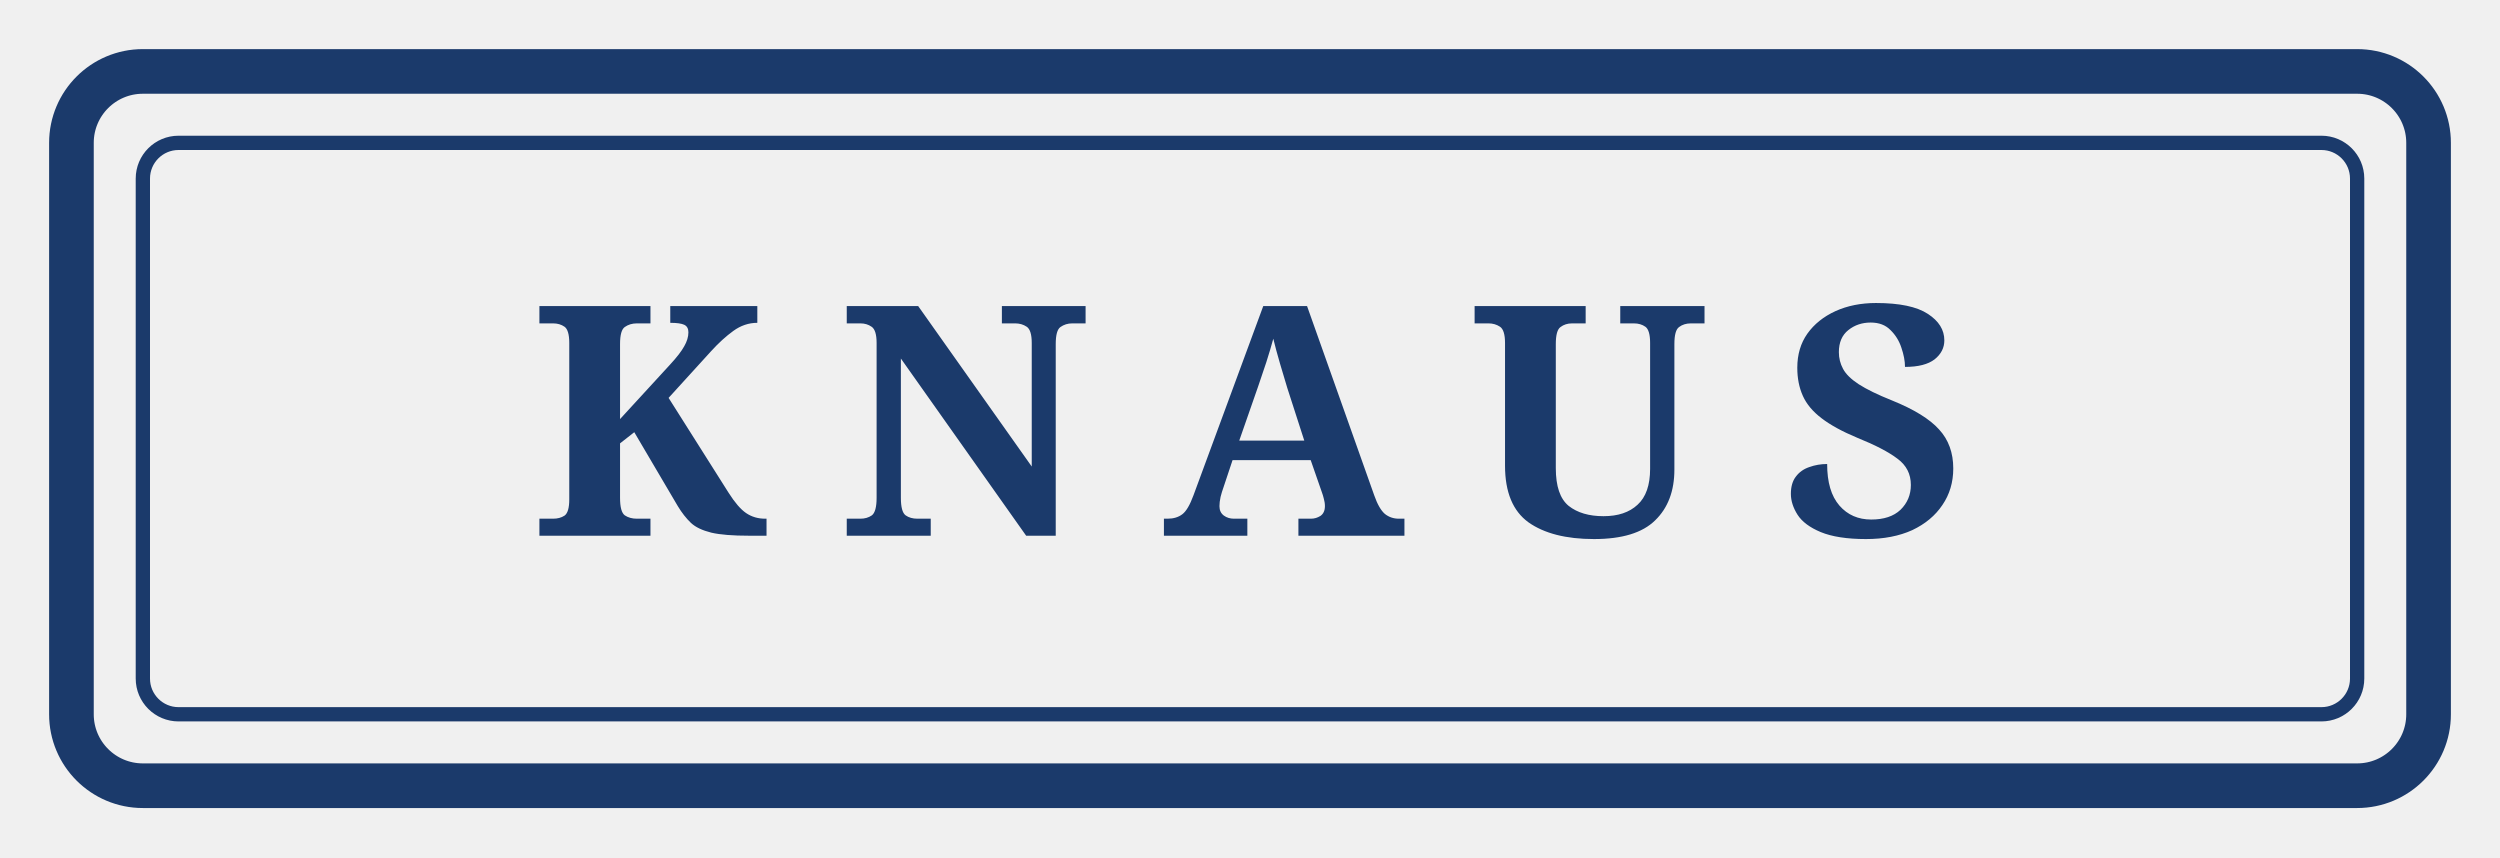
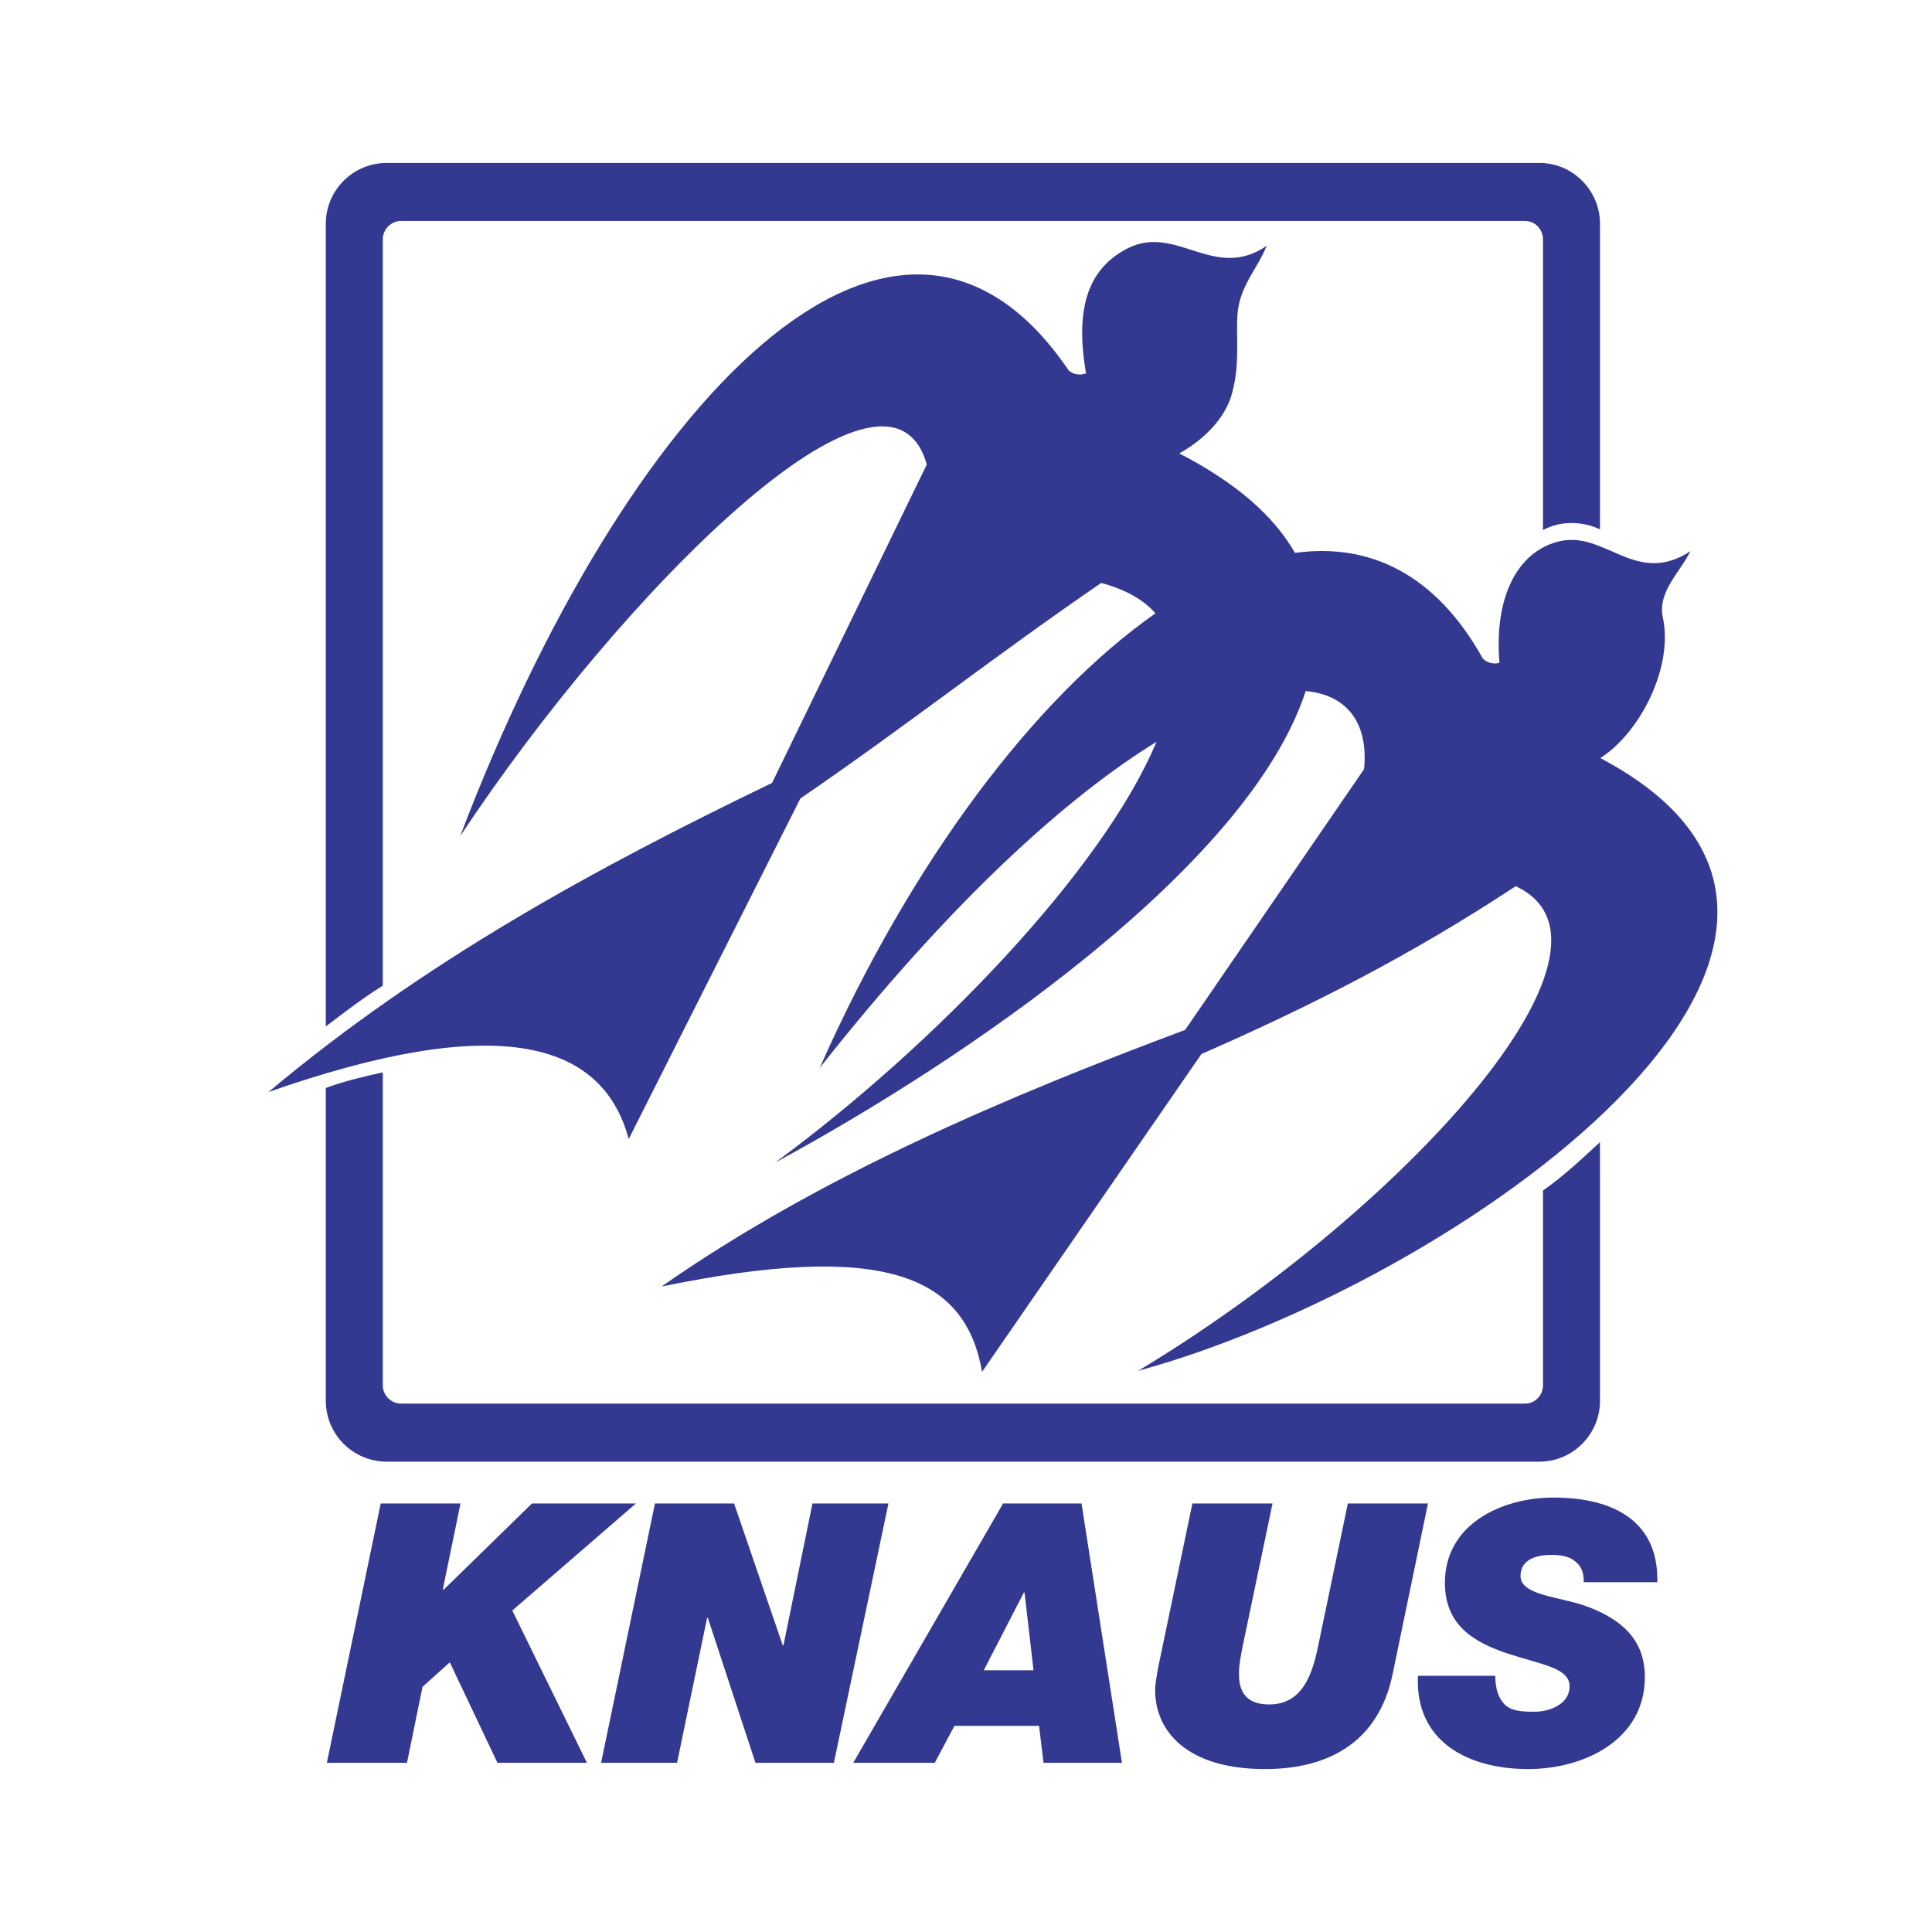
- <svg xmlns="http://www.w3.org/2000/svg" viewBox="0 0 140 48">
-   <rect x="4" y="4" width="132" height="40" rx="4" fill="none" stroke="#1B3A6B" stroke-width="2.5" />
-   <rect x="8" y="8" width="124" height="32" rx="2" fill="none" stroke="#1B3A6B" stroke-width="0.8" />
-   <text x="70" y="30" text-anchor="middle" font-family="'Georgia',serif" font-weight="700" font-size="18" fill="#1B3A6B" letter-spacing="4">KNAUS</text>
+ <svg xmlns="http://www.w3.org/2000/svg" width="2500" height="2500" viewBox="0 0 192.756 192.756">
+   <g fill-rule="evenodd" clip-rule="evenodd">
+     <path fill="#fff" d="M0 0h192.756v192.756H0V0z" />
+     <path d="M32.609 175.878h7.995l1.55-7.581 2.722-2.446 4.756 10.027h8.925l-7.444-15.197 12.337-10.682H53.078l-8.822 8.614-.069-.069 1.758-8.545h-7.96l-5.376 25.879zm27.361 0h7.581l2.998-14.473h.069l4.755 14.473h7.823l5.444-25.879h-7.58l-2.895 14.163h-.069l-4.858-14.163h-7.892l-5.376 25.879zm42.18-16.988h.068l.896 7.754h-4.963l3.999-7.754zm-17.024 16.988h8.133l1.964-3.687h8.443l.449 3.687h7.822l-4.033-25.879h-7.822l-14.956 25.879zm57.343-25.879h-7.994l-2.965 14.231c-.586 2.86-1.584 5.824-4.893 5.824-3.24 0-2.998-2.619-2.998-3.411 0-.38.207-1.689.379-2.481l2.963-14.163h-7.994l-3.447 16.506c-.102.586-.273 1.586-.273 2.103 0 4.135 3.203 7.892 10.957 7.892 6.547 0 11.338-2.86 12.717-9.374l3.548-17.127zm22.883 7.856c.137-6.409-4.826-8.442-10.34-8.442-5.203 0-10.854 2.653-10.854 8.512 0 4.308 3.031 5.961 6.201 7.029 3.584 1.172 6.238 1.447 6.238 3.309 0 1.723-1.93 2.516-3.48 2.516-1.311 0-2.24-.069-2.93-.655-.654-.654-1-1.516-1-2.929h-7.719c-.311 6.582 5.031 9.305 10.994 9.305 5.617 0 11.646-2.93 11.646-9.167 0-3.067-1.516-5.548-5.996-7.134-2.549-.896-6.41-1.033-6.41-2.963 0-1.723 1.725-2.103 3.068-2.103.896 0 1.758.138 2.309.586.586.414.965 1.068.93 2.137h7.343v-.001zM153.943 52.889c1.793-1 4.066-.862 5.688-.069V22.323c0-3.343-2.723-6.065-6.031-6.065H38.57a6.074 6.074 0 0 0-6.065 6.065v80.085c1.826-1.378 3.722-2.859 5.686-4.065V23.874c0-1 .827-1.827 1.827-1.827h112.134c1 0 1.791.827 1.791 1.827v29.015zm5.688 61.064c-1.793 1.653-3.654 3.411-5.688 4.824v19.436c0 .999-.791 1.826-1.791 1.826H40.018c-1 0-1.827-.827-1.827-1.826v-31.221c-1.895.413-3.79.861-5.686 1.551v31.221a6.074 6.074 0 0 0 6.065 6.065H153.6c3.309 0 6.031-2.723 6.031-6.065v-25.811zm-132.846-4.997C42.292 95.93 59.454 86.591 77.028 78.114l15.438-31.772C88.572 32.523 62.072 59.024 45.91 83.421c16.472-43.282 43.454-71.919 60.718-46.453.518.448 1.207.483 1.725.276-1.172-6.789.379-10.545 4.168-12.475 4.859-2.447 8.617 3.343 13.854-.241-.895 2.24-2.619 3.928-2.895 6.65-.207 2.344.275 4.997-.551 8.03-.689 2.653-3.033 4.79-5.273 6.03 5.756 2.964 9.479 6.306 11.545 9.925 7.479-1.034 14.061 2.136 18.746 10.545.449.448 1.139.586 1.654.413-.551-6.616 1.826-10.993 5.756-12.061 4.721-1.31 7.787 4.548 13.301.93-1.033 2.102-3.307 4.066-2.756 6.617 1.068 4.962-2.275 11.509-6.238 14.025 34.15 18.058-14.336 52.483-46.107 61.133 26.225-15.782 50.52-42.386 37.664-48.348-10.51 6.926-20.504 11.992-31.357 16.747L97.98 136.869c-1.689-9.753-10.028-13.026-31.98-8.512 15.99-11.165 34.667-19.022 52.242-25.604l17.852-26.017c.447-4.549-1.654-7.409-5.824-7.788-5.721 17.575-34.15 36.907-52.931 47.039 15.886-11.683 32.669-29.153 38.044-41.973-8.959 5.513-20.435 15.852-33.599 32.53 9.167-20.711 21.539-36.976 33.496-45.35-1.172-1.344-2.963-2.378-5.41-3.033-10.477 7.168-19.54 14.336-30.016 21.504l-17.127 33.978c-2.653-9.925-13.371-12.613-35.942-4.687z" fill="#333991" />
+   </g>
</svg>
